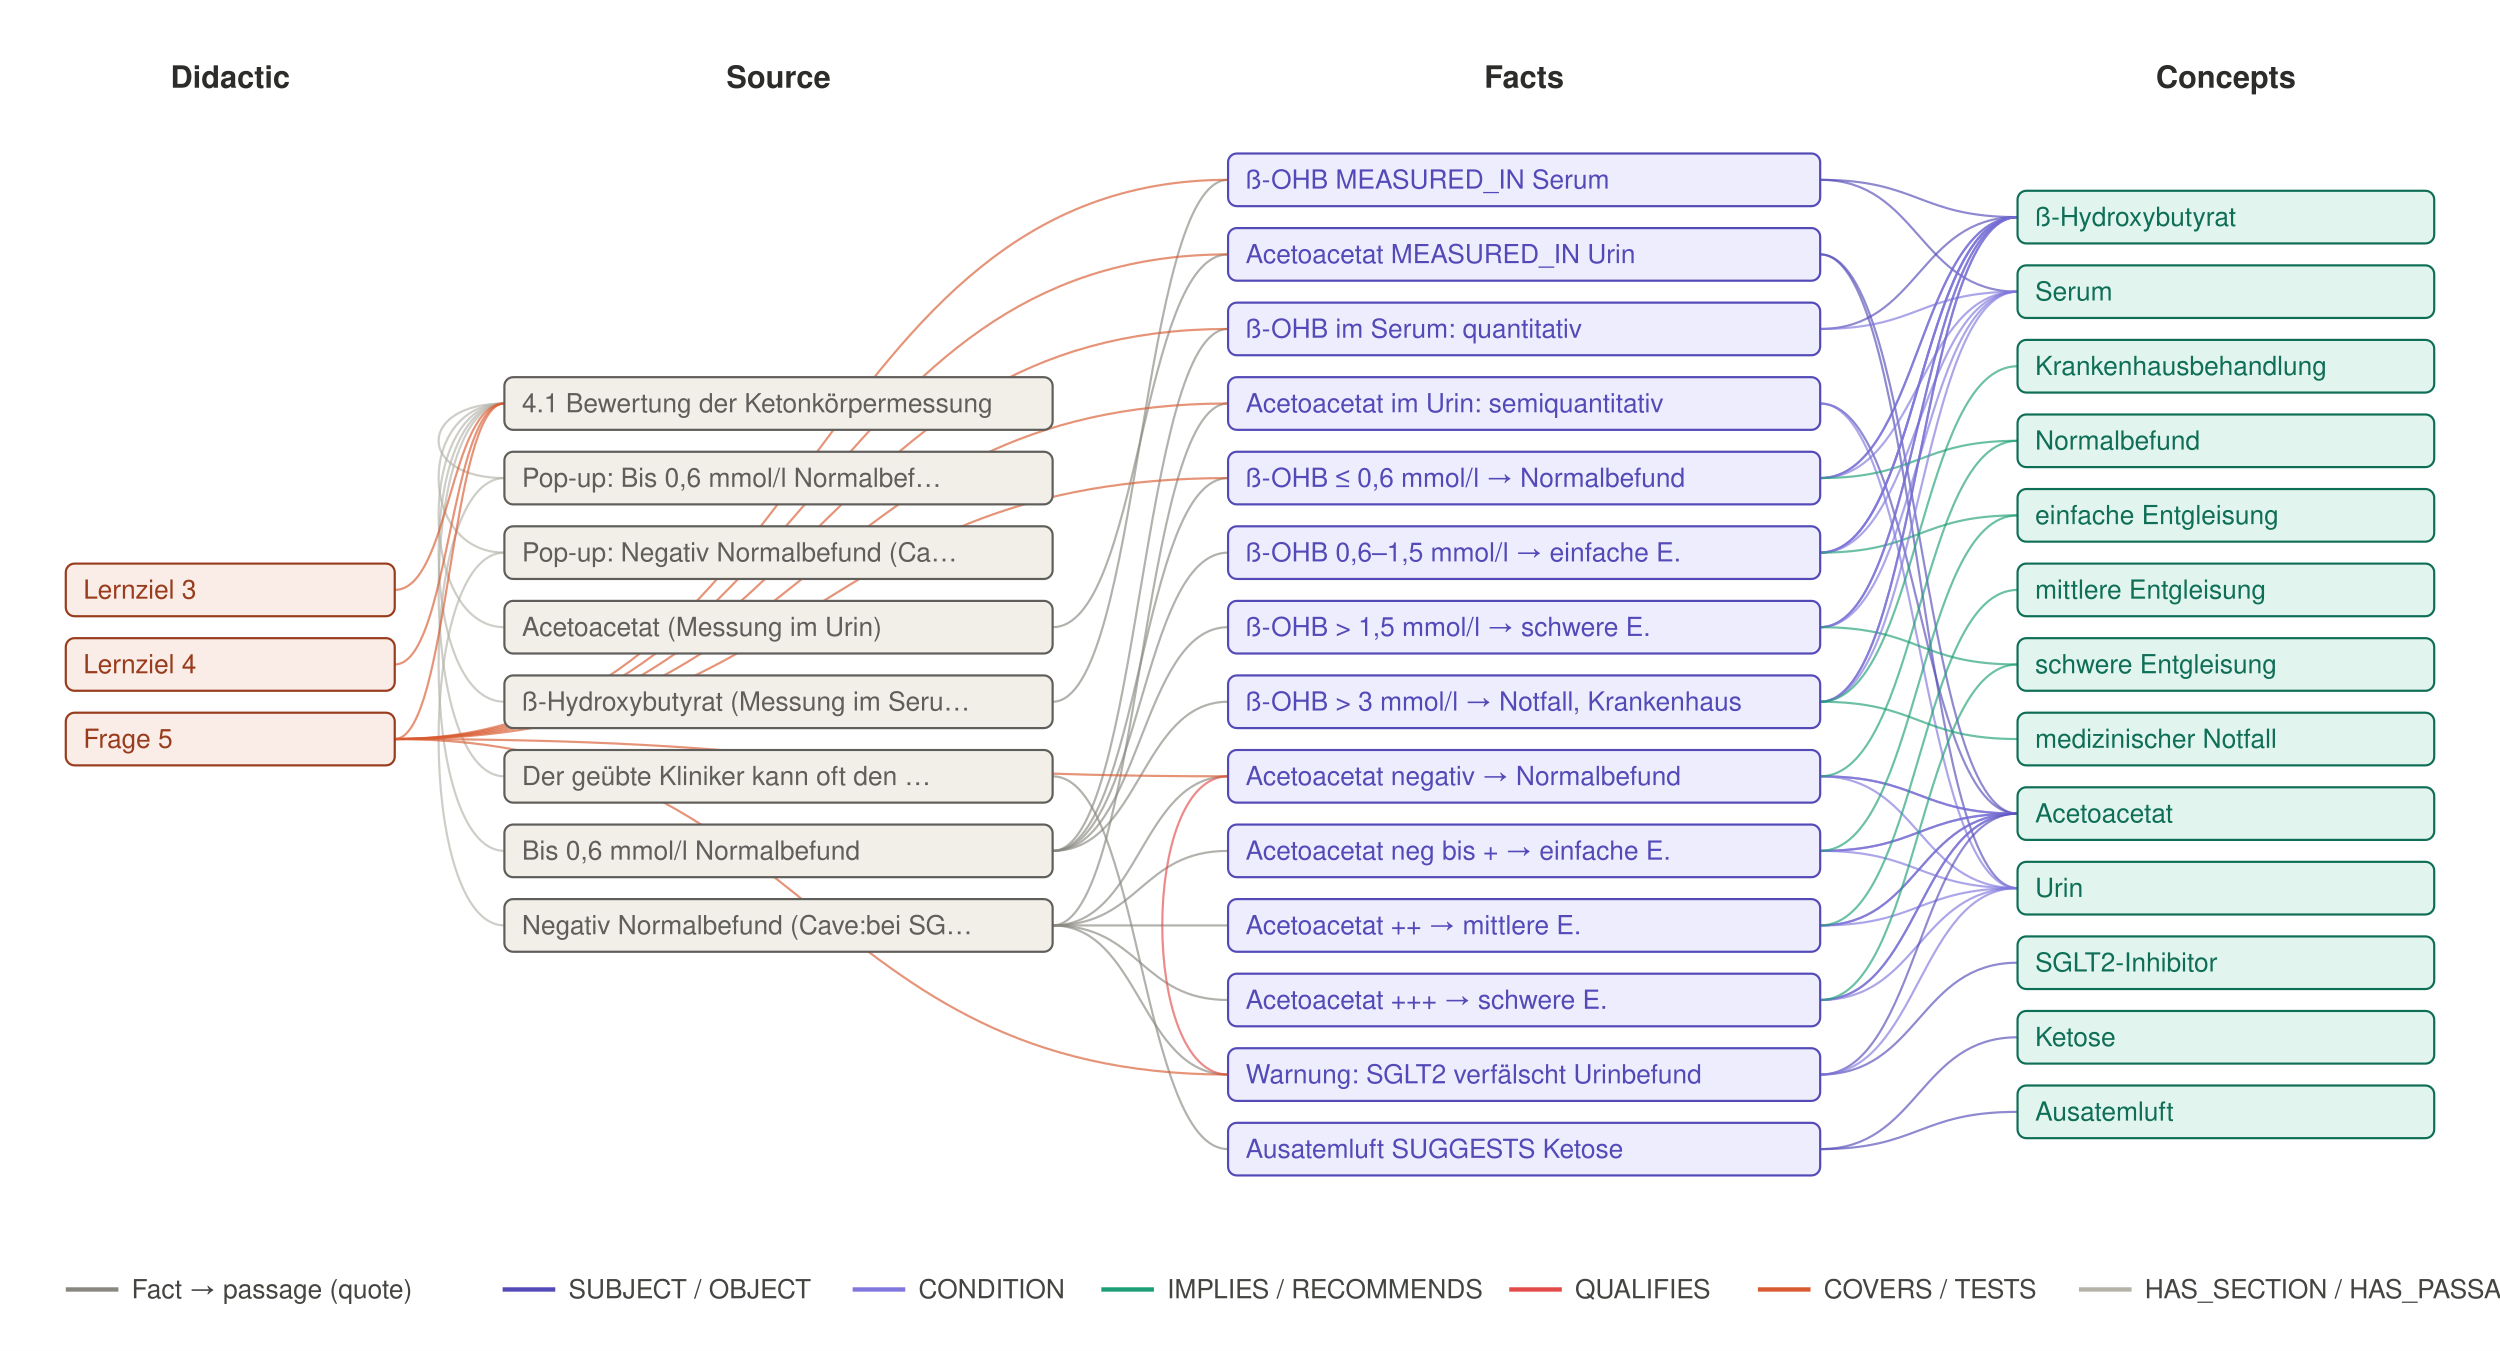
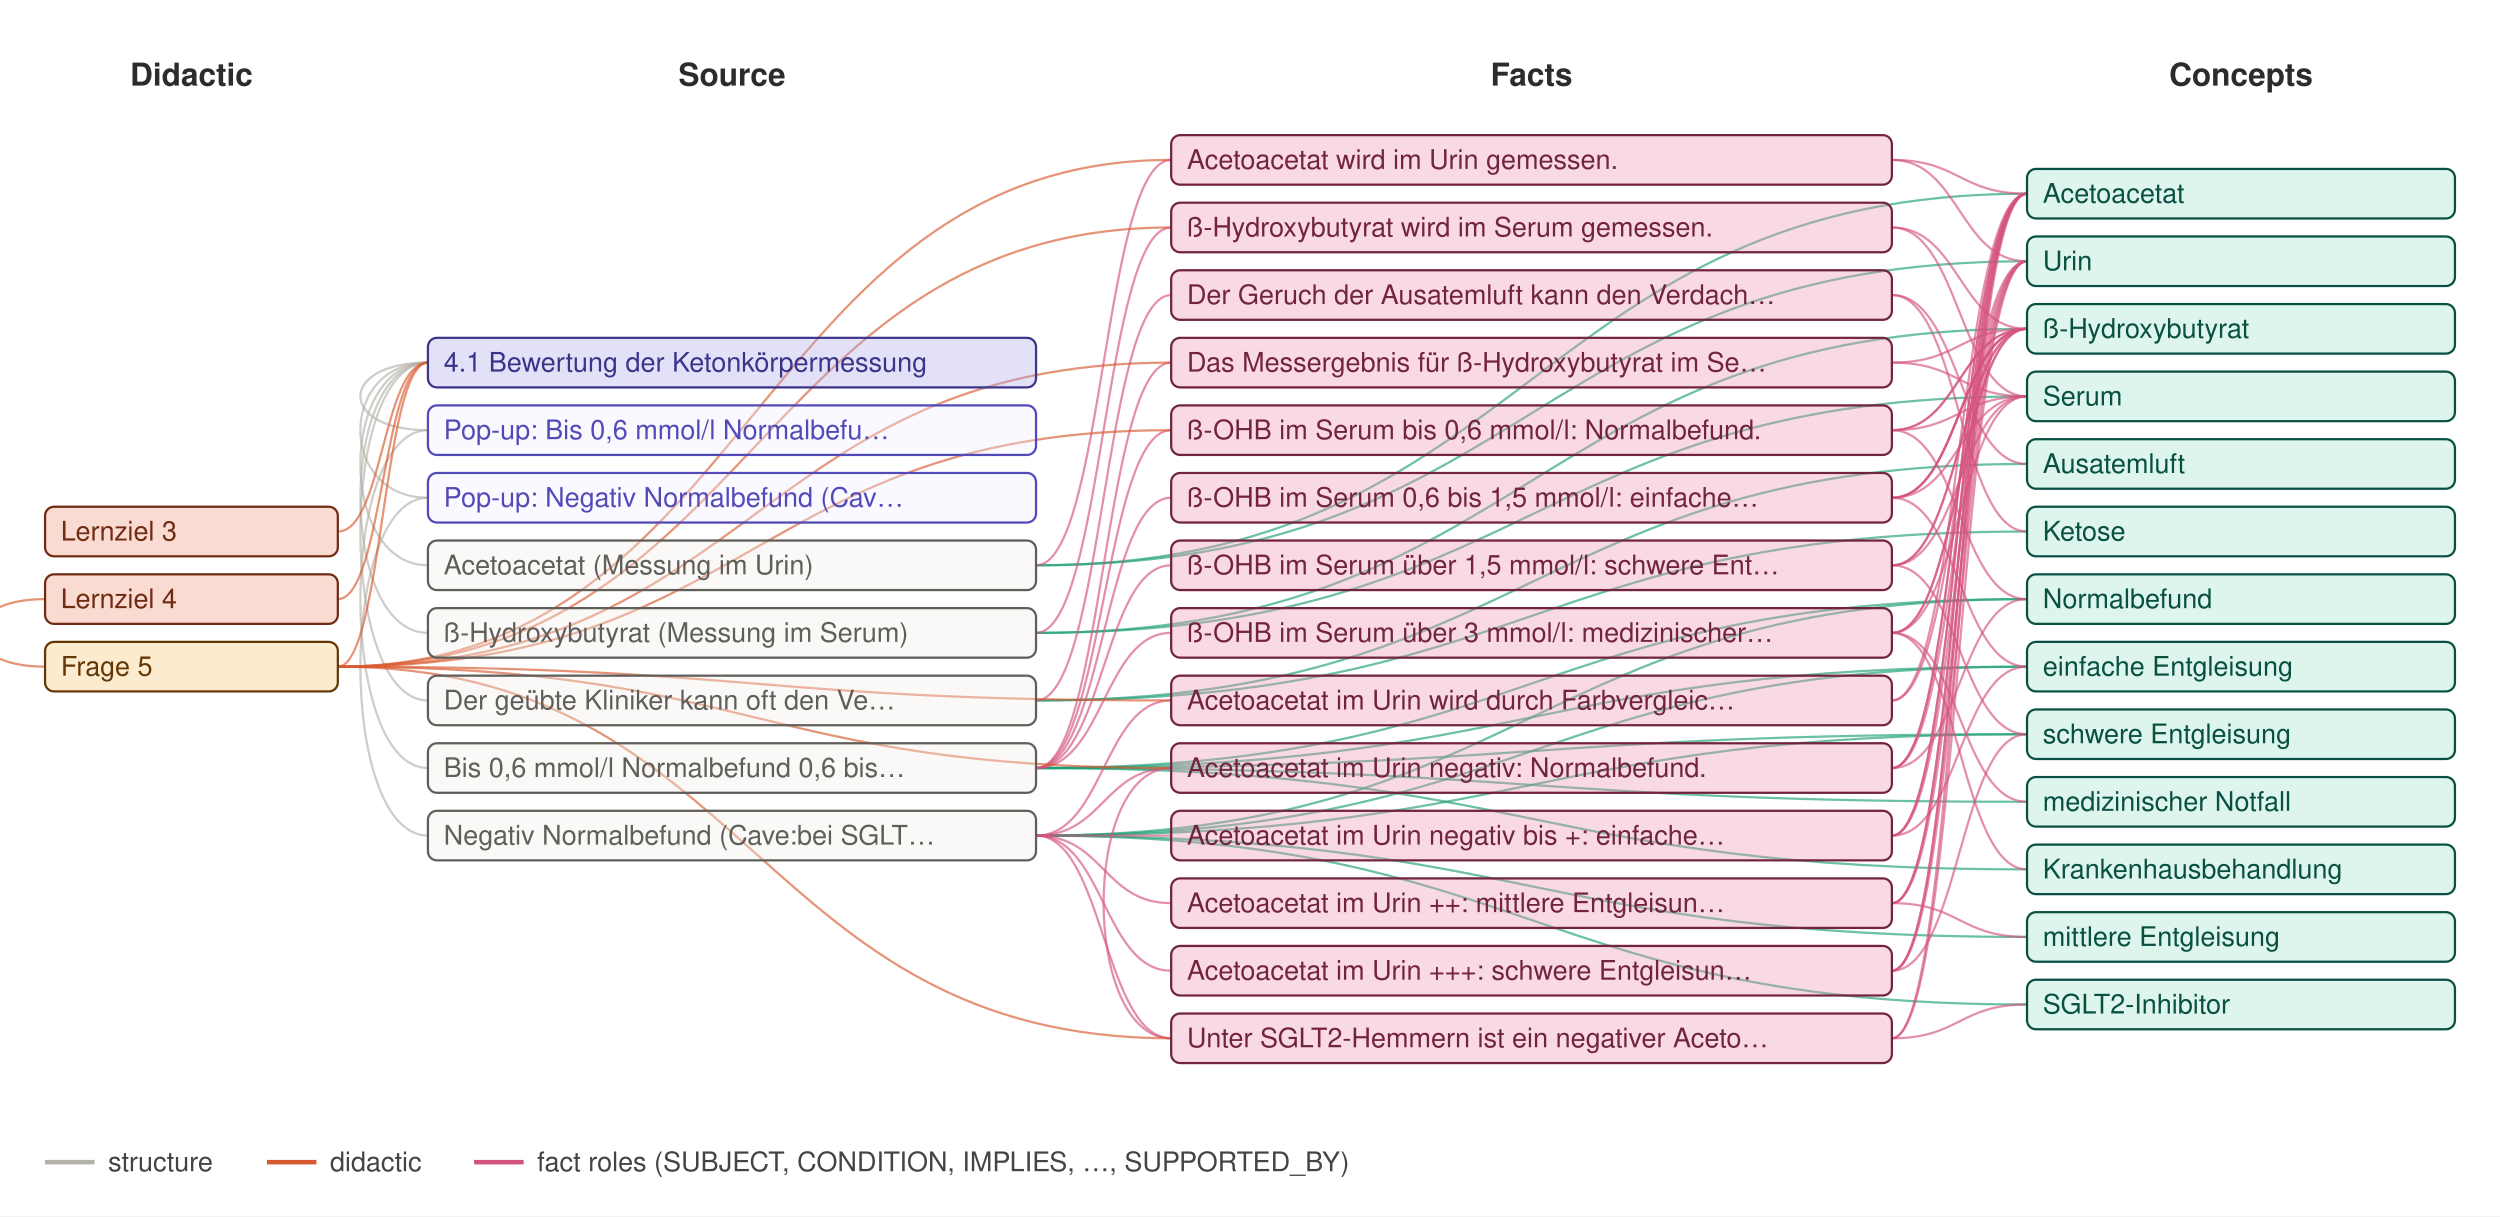
- <svg xmlns="http://www.w3.org/2000/svg" width="1140" height="616" viewBox="0 0 1140 616" font-family="Segoe UI, Helvetica, Arial, sans-serif" font-size="12">
-   <style>.h{font-size:14px;font-weight:600;fill:#2C2C2A;text-anchor:middle} .e{fill:none;stroke-width:1;opacity:.65}</style>
+ <svg xmlns="http://www.w3.org/2000/svg" width="1110" height="540" viewBox="0 0 1110 540" font-family="Segoe UI, Helvetica, Arial, sans-serif" font-size="12">
  <rect width="100%" height="100%" fill="#ffffff" />
-   <text x="105.0" y="40" class="h">Didactic</text>
-   <text x="355.0" y="40" class="h">Source</text>
-   <text x="695.0" y="40" class="h">Facts</text>
-   <text x="1015.0" y="40" class="h">Concepts</text>
-   <path d="M230,184.0 C190,184.0 190,286.0 230,286.0" stroke="#B4B2A9" class="e" />
-   <path d="M230,184.0 C190,184.0 190,320.0 230,320.0" stroke="#B4B2A9" class="e" />
-   <path d="M230,184.0 C190,184.0 190,354.0 230,354.0" stroke="#B4B2A9" class="e" />
-   <path d="M230,184.0 C190,184.0 190,218.0 230,218.0" stroke="#B4B2A9" class="e" />
-   <path d="M230,218.0 C190,218.0 190,388.0 230,388.0" stroke="#B4B2A9" class="e" />
-   <path d="M230,184.0 C190,184.0 190,252.0 230,252.0" stroke="#B4B2A9" class="e" />
-   <path d="M230,252.0 C190,252.0 190,422.0 230,422.0" stroke="#B4B2A9" class="e" />
-   <path d="M180,269.0 C205.0,269.0 205.0,184.0 230,184.0" stroke="#D85A30" class="e" />
-   <path d="M180,303.0 C205.0,303.0 205.0,184.0 230,184.0" stroke="#D85A30" class="e" />
-   <path d="M180,337.0 C205.0,337.0 205.0,184.0 230,184.0" stroke="#D85A30" class="e" />
-   <path d="M830,82.0 C875.0,82.0 875.0,99.0 920,99.0" stroke="#534AB7" class="e" />
-   <path d="M830,82.0 C875.0,82.0 875.0,133.0 920,133.0" stroke="#534AB7" class="e" />
-   <path d="M560,82.0 C520.0,82.0 520.0,320.0 480,320.0" stroke="#888780" class="e" />
-   <path d="M830,116.0 C875.0,116.0 875.0,371.0 920,371.0" stroke="#534AB7" class="e" />
-   <path d="M830,116.0 C875.0,116.0 875.0,405.0 920,405.0" stroke="#534AB7" class="e" />
-   <path d="M560,116.0 C520.0,116.0 520.0,286.0 480,286.0" stroke="#888780" class="e" />
-   <path d="M830,150.0 C875.0,150.0 875.0,99.0 920,99.0" stroke="#534AB7" class="e" />
-   <path d="M830,150.0 C875.0,150.0 875.0,133.0 920,133.0" stroke="#7F77DD" class="e" />
-   <path d="M560,150.0 C520.0,150.0 520.0,388.0 480,388.0" stroke="#888780" class="e" />
-   <path d="M830,184.0 C875.0,184.0 875.0,371.0 920,371.0" stroke="#534AB7" class="e" />
-   <path d="M830,184.0 C875.0,184.0 875.0,405.0 920,405.0" stroke="#7F77DD" class="e" />
-   <path d="M560,184.0 C520.0,184.0 520.0,422.0 480,422.0" stroke="#888780" class="e" />
-   <path d="M830,218.0 C875.0,218.0 875.0,99.0 920,99.0" stroke="#534AB7" class="e" />
-   <path d="M830,218.0 C875.0,218.0 875.0,133.0 920,133.0" stroke="#7F77DD" class="e" />
-   <path d="M830,218.0 C875.0,218.0 875.0,99.0 920,99.0" stroke="#7F77DD" class="e" />
-   <path d="M830,218.0 C875.0,218.0 875.0,201.0 920,201.0" stroke="#1D9E75" class="e" />
-   <path d="M560,218.0 C520.0,218.0 520.0,388.0 480,388.0" stroke="#888780" class="e" />
-   <path d="M830,252.0 C875.0,252.0 875.0,99.0 920,99.0" stroke="#534AB7" class="e" />
-   <path d="M830,252.0 C875.0,252.0 875.0,133.0 920,133.0" stroke="#7F77DD" class="e" />
-   <path d="M830,252.0 C875.0,252.0 875.0,99.0 920,99.0" stroke="#7F77DD" class="e" />
-   <path d="M830,252.0 C875.0,252.0 875.0,99.0 920,99.0" stroke="#7F77DD" class="e" />
-   <path d="M830,252.0 C875.0,252.0 875.0,235.0 920,235.0" stroke="#1D9E75" class="e" />
-   <path d="M560,252.0 C520.0,252.0 520.0,388.0 480,388.0" stroke="#888780" class="e" />
-   <path d="M830,286.0 C875.0,286.0 875.0,99.0 920,99.0" stroke="#534AB7" class="e" />
-   <path d="M830,286.0 C875.0,286.0 875.0,133.0 920,133.0" stroke="#7F77DD" class="e" />
-   <path d="M830,286.0 C875.0,286.0 875.0,99.0 920,99.0" stroke="#7F77DD" class="e" />
-   <path d="M830,286.0 C875.0,286.0 875.0,303.0 920,303.0" stroke="#1D9E75" class="e" />
-   <path d="M560,286.0 C520.0,286.0 520.0,388.0 480,388.0" stroke="#888780" class="e" />
-   <path d="M830,320.0 C875.0,320.0 875.0,99.0 920,99.0" stroke="#534AB7" class="e" />
-   <path d="M830,320.0 C875.0,320.0 875.0,133.0 920,133.0" stroke="#7F77DD" class="e" />
-   <path d="M830,320.0 C875.0,320.0 875.0,99.0 920,99.0" stroke="#7F77DD" class="e" />
-   <path d="M830,320.0 C875.0,320.0 875.0,337.0 920,337.0" stroke="#1D9E75" class="e" />
-   <path d="M830,320.0 C875.0,320.0 875.0,167.0 920,167.0" stroke="#1D9E75" class="e" />
-   <path d="M560,320.0 C520.0,320.0 520.0,388.0 480,388.0" stroke="#888780" class="e" />
-   <path d="M830,354.0 C875.0,354.0 875.0,371.0 920,371.0" stroke="#534AB7" class="e" />
-   <path d="M830,354.0 C875.0,354.0 875.0,405.0 920,405.0" stroke="#7F77DD" class="e" />
-   <path d="M830,354.0 C875.0,354.0 875.0,371.0 920,371.0" stroke="#7F77DD" class="e" />
-   <path d="M830,354.0 C875.0,354.0 875.0,201.0 920,201.0" stroke="#1D9E75" class="e" />
-   <path d="M560,354.0 C520.0,354.0 520.0,422.0 480,422.0" stroke="#888780" class="e" />
-   <path d="M830,388.0 C875.0,388.0 875.0,371.0 920,371.0" stroke="#534AB7" class="e" />
-   <path d="M830,388.0 C875.0,388.0 875.0,405.0 920,405.0" stroke="#7F77DD" class="e" />
-   <path d="M830,388.0 C875.0,388.0 875.0,371.0 920,371.0" stroke="#7F77DD" class="e" />
-   <path d="M830,388.0 C875.0,388.0 875.0,235.0 920,235.0" stroke="#1D9E75" class="e" />
-   <path d="M560,388.0 C520.0,388.0 520.0,422.0 480,422.0" stroke="#888780" class="e" />
-   <path d="M830,422.0 C875.0,422.0 875.0,371.0 920,371.0" stroke="#534AB7" class="e" />
-   <path d="M830,422.0 C875.0,422.0 875.0,405.0 920,405.0" stroke="#7F77DD" class="e" />
-   <path d="M830,422.0 C875.0,422.0 875.0,371.0 920,371.0" stroke="#7F77DD" class="e" />
-   <path d="M830,422.0 C875.0,422.0 875.0,269.0 920,269.0" stroke="#1D9E75" class="e" />
-   <path d="M560,422.0 C520.0,422.0 520.0,422.0 480,422.0" stroke="#888780" class="e" />
-   <path d="M830,456.0 C875.0,456.0 875.0,371.0 920,371.0" stroke="#534AB7" class="e" />
-   <path d="M830,456.0 C875.0,456.0 875.0,405.0 920,405.0" stroke="#7F77DD" class="e" />
-   <path d="M830,456.0 C875.0,456.0 875.0,371.0 920,371.0" stroke="#7F77DD" class="e" />
-   <path d="M830,456.0 C875.0,456.0 875.0,303.0 920,303.0" stroke="#1D9E75" class="e" />
-   <path d="M560,456.0 C520.0,456.0 520.0,422.0 480,422.0" stroke="#888780" class="e" />
-   <path d="M830,490.0 C875.0,490.0 875.0,439.0 920,439.0" stroke="#534AB7" class="e" />
-   <path d="M830,490.0 C875.0,490.0 875.0,371.0 920,371.0" stroke="#534AB7" class="e" />
-   <path d="M830,490.0 C875.0,490.0 875.0,405.0 920,405.0" stroke="#7F77DD" class="e" />
-   <path d="M560,490.0 C520.0,490.0 520.0,422.0 480,422.0" stroke="#888780" class="e" />
-   <path d="M830,524.0 C875.0,524.0 875.0,507.0 920,507.0" stroke="#534AB7" class="e" />
-   <path d="M830,524.0 C875.0,524.0 875.0,473.0 920,473.0" stroke="#534AB7" class="e" />
-   <path d="M560,524.0 C520.0,524.0 520.0,354.0 480,354.0" stroke="#888780" class="e" />
-   <path d="M560,490.0 C520,490.0 520,354.0 560,354.0" stroke="#E24B4A" class="e" />
-   <path d="M180,337.0 C370.0,337.0 370.0,116.0 560,116.0" stroke="#D85A30" class="e" />
-   <path d="M180,337.0 C370.0,337.0 370.0,82.0 560,82.0" stroke="#D85A30" class="e" />
-   <path d="M180,337.0 C370.0,337.0 370.0,354.0 560,354.0" stroke="#D85A30" class="e" />
-   <path d="M180,337.0 C370.0,337.0 370.0,184.0 560,184.0" stroke="#D85A30" class="e" />
-   <path d="M180,337.0 C370.0,337.0 370.0,150.0 560,150.0" stroke="#D85A30" class="e" />
-   <path d="M180,337.0 C370.0,337.0 370.0,218.0 560,218.0" stroke="#D85A30" class="e" />
-   <path d="M180,337.0 C370.0,337.0 370.0,490.0 560,490.0" stroke="#D85A30" class="e" />
-   <rect x="30" y="257.0" width="150" height="24" rx="4" fill="#FAECE7" stroke="#993C1D" />
-   <text x="38" y="273.0" fill="#993C1D">Lernziel 3</text>
-   <rect x="30" y="291.0" width="150" height="24" rx="4" fill="#FAECE7" stroke="#993C1D" />
-   <text x="38" y="307.0" fill="#993C1D">Lernziel 4</text>
-   <rect x="30" y="325.0" width="150" height="24" rx="4" fill="#FAECE7" stroke="#993C1D" />
-   <text x="38" y="341.0" fill="#993C1D">Frage 5</text>
-   <rect x="230" y="172.0" width="250" height="24" rx="4" fill="#F1EFE8" stroke="#5F5E5A" />
-   <text x="238" y="188.0" fill="#5F5E5A">4.1 Bewertung der Ketonkörpermessung</text>
-   <rect x="230" y="206.0" width="250" height="24" rx="4" fill="#F1EFE8" stroke="#5F5E5A" />
-   <text x="238" y="222.0" fill="#5F5E5A">Pop-up: Bis 0,6 mmol/l Normalbef…</text>
-   <rect x="230" y="240.0" width="250" height="24" rx="4" fill="#F1EFE8" stroke="#5F5E5A" />
-   <text x="238" y="256.0" fill="#5F5E5A">Pop-up: Negativ Normalbefund (Ca…</text>
-   <rect x="230" y="274.0" width="250" height="24" rx="4" fill="#F1EFE8" stroke="#5F5E5A" />
-   <text x="238" y="290.0" fill="#5F5E5A">Acetoacetat (Messung im Urin)</text>
-   <rect x="230" y="308.0" width="250" height="24" rx="4" fill="#F1EFE8" stroke="#5F5E5A" />
-   <text x="238" y="324.0" fill="#5F5E5A">ß-Hydroxybutyrat (Messung im Seru…</text>
-   <rect x="230" y="342.0" width="250" height="24" rx="4" fill="#F1EFE8" stroke="#5F5E5A" />
-   <text x="238" y="358.0" fill="#5F5E5A">Der geübte Kliniker kann oft den …</text>
-   <rect x="230" y="376.0" width="250" height="24" rx="4" fill="#F1EFE8" stroke="#5F5E5A" />
-   <text x="238" y="392.0" fill="#5F5E5A">Bis 0,6 mmol/l Normalbefund</text>
-   <rect x="230" y="410.0" width="250" height="24" rx="4" fill="#F1EFE8" stroke="#5F5E5A" />
-   <text x="238" y="426.0" fill="#5F5E5A">Negativ Normalbefund (Cave:bei SG…</text>
-   <rect x="560" y="70.0" width="270" height="24" rx="4" fill="#EEEDFE" stroke="#534AB7" />
-   <text x="568" y="86.0" fill="#534AB7">ß-OHB MEASURED_IN Serum</text>
-   <rect x="560" y="104.0" width="270" height="24" rx="4" fill="#EEEDFE" stroke="#534AB7" />
-   <text x="568" y="120.0" fill="#534AB7">Acetoacetat MEASURED_IN Urin</text>
-   <rect x="560" y="138.0" width="270" height="24" rx="4" fill="#EEEDFE" stroke="#534AB7" />
-   <text x="568" y="154.0" fill="#534AB7">ß-OHB im Serum: quantitativ</text>
-   <rect x="560" y="172.0" width="270" height="24" rx="4" fill="#EEEDFE" stroke="#534AB7" />
-   <text x="568" y="188.0" fill="#534AB7">Acetoacetat im Urin: semiquantitativ</text>
-   <rect x="560" y="206.0" width="270" height="24" rx="4" fill="#EEEDFE" stroke="#534AB7" />
-   <text x="568" y="222.0" fill="#534AB7">ß-OHB ≤ 0,6 mmol/l → Normalbefund</text>
-   <rect x="560" y="240.0" width="270" height="24" rx="4" fill="#EEEDFE" stroke="#534AB7" />
-   <text x="568" y="256.0" fill="#534AB7">ß-OHB 0,6–1,5 mmol/l → einfache E.</text>
-   <rect x="560" y="274.0" width="270" height="24" rx="4" fill="#EEEDFE" stroke="#534AB7" />
-   <text x="568" y="290.0" fill="#534AB7">ß-OHB &gt; 1,5 mmol/l → schwere E.</text>
-   <rect x="560" y="308.0" width="270" height="24" rx="4" fill="#EEEDFE" stroke="#534AB7" />
-   <text x="568" y="324.0" fill="#534AB7">ß-OHB &gt; 3 mmol/l → Notfall, Krankenhaus</text>
-   <rect x="560" y="342.0" width="270" height="24" rx="4" fill="#EEEDFE" stroke="#534AB7" />
-   <text x="568" y="358.0" fill="#534AB7">Acetoacetat negativ → Normalbefund</text>
-   <rect x="560" y="376.0" width="270" height="24" rx="4" fill="#EEEDFE" stroke="#534AB7" />
-   <text x="568" y="392.0" fill="#534AB7">Acetoacetat neg bis + → einfache E.</text>
-   <rect x="560" y="410.0" width="270" height="24" rx="4" fill="#EEEDFE" stroke="#534AB7" />
-   <text x="568" y="426.0" fill="#534AB7">Acetoacetat ++ → mittlere E.</text>
-   <rect x="560" y="444.0" width="270" height="24" rx="4" fill="#EEEDFE" stroke="#534AB7" />
-   <text x="568" y="460.0" fill="#534AB7">Acetoacetat +++ → schwere E.</text>
-   <rect x="560" y="478.0" width="270" height="24" rx="4" fill="#EEEDFE" stroke="#534AB7" />
-   <text x="568" y="494.0" fill="#534AB7">Warnung: SGLT2 verfälscht Urinbefund</text>
-   <rect x="560" y="512.0" width="270" height="24" rx="4" fill="#EEEDFE" stroke="#534AB7" />
-   <text x="568" y="528.0" fill="#534AB7">Ausatemluft SUGGESTS Ketose</text>
-   <rect x="920" y="87.0" width="190" height="24" rx="4" fill="#E1F5EE" stroke="#0F6E56" />
-   <text x="928" y="103.0" fill="#0F6E56">ß-Hydroxybutyrat</text>
-   <rect x="920" y="121.0" width="190" height="24" rx="4" fill="#E1F5EE" stroke="#0F6E56" />
-   <text x="928" y="137.0" fill="#0F6E56">Serum</text>
-   <rect x="920" y="155.0" width="190" height="24" rx="4" fill="#E1F5EE" stroke="#0F6E56" />
-   <text x="928" y="171.0" fill="#0F6E56">Krankenhausbehandlung</text>
-   <rect x="920" y="189.0" width="190" height="24" rx="4" fill="#E1F5EE" stroke="#0F6E56" />
-   <text x="928" y="205.0" fill="#0F6E56">Normalbefund</text>
-   <rect x="920" y="223.0" width="190" height="24" rx="4" fill="#E1F5EE" stroke="#0F6E56" />
-   <text x="928" y="239.0" fill="#0F6E56">einfache Entgleisung</text>
-   <rect x="920" y="257.0" width="190" height="24" rx="4" fill="#E1F5EE" stroke="#0F6E56" />
-   <text x="928" y="273.0" fill="#0F6E56">mittlere Entgleisung</text>
-   <rect x="920" y="291.0" width="190" height="24" rx="4" fill="#E1F5EE" stroke="#0F6E56" />
-   <text x="928" y="307.0" fill="#0F6E56">schwere Entgleisung</text>
-   <rect x="920" y="325.0" width="190" height="24" rx="4" fill="#E1F5EE" stroke="#0F6E56" />
-   <text x="928" y="341.0" fill="#0F6E56">medizinischer Notfall</text>
-   <rect x="920" y="359.0" width="190" height="24" rx="4" fill="#E1F5EE" stroke="#0F6E56" />
-   <text x="928" y="375.0" fill="#0F6E56">Acetoacetat</text>
-   <rect x="920" y="393.0" width="190" height="24" rx="4" fill="#E1F5EE" stroke="#0F6E56" />
-   <text x="928" y="409.0" fill="#0F6E56">Urin</text>
-   <rect x="920" y="427.0" width="190" height="24" rx="4" fill="#E1F5EE" stroke="#0F6E56" />
-   <text x="928" y="443.0" fill="#0F6E56">SGLT2-Inhibitor</text>
-   <rect x="920" y="461.0" width="190" height="24" rx="4" fill="#E1F5EE" stroke="#0F6E56" />
-   <text x="928" y="477.0" fill="#0F6E56">Ketose</text>
-   <rect x="920" y="495.0" width="190" height="24" rx="4" fill="#E1F5EE" stroke="#0F6E56" />
-   <text x="928" y="511.0" fill="#0F6E56">Ausatemluft</text>
-   <line x1="30" y1="588" x2="54" y2="588" stroke="#888780" stroke-width="2" />
-   <text x="60" y="592" fill="#444441">Fact → passage (quote)</text>
-   <line x1="229.2" y1="588" x2="253.2" y2="588" stroke="#534AB7" stroke-width="2" />
-   <text x="259.2" y="592" fill="#444441">SUBJECT / OBJECT</text>
-   <line x1="388.8" y1="588" x2="412.8" y2="588" stroke="#7F77DD" stroke-width="2" />
-   <text x="418.8" y="592" fill="#444441">CONDITION</text>
-   <line x1="502.2" y1="588" x2="526.2" y2="588" stroke="#1D9E75" stroke-width="2" />
-   <text x="532.2" y="592" fill="#444441">IMPLIES / RECOMMENDS</text>
-   <line x1="688.2" y1="588" x2="712.2" y2="588" stroke="#E24B4A" stroke-width="2" />
-   <text x="718.2" y="592" fill="#444441">QUALIFIES</text>
-   <line x1="801.6" y1="588" x2="825.6" y2="588" stroke="#D85A30" stroke-width="2" />
-   <text x="831.6" y="592" fill="#444441">COVERS / TESTS</text>
-   <line x1="948" y1="588" x2="972" y2="588" stroke="#B4B2A9" stroke-width="2" />
-   <text x="978" y="592" fill="#444441">HAS_SECTION / HAS_PASSAGE</text>
+   <text x="85.0" y="38" text-anchor="middle" font-size="14" font-weight="600" fill="#2C2C2A">Didactic</text>
+   <text x="325.0" y="38" text-anchor="middle" font-size="14" font-weight="600" fill="#2C2C2A">Source</text>
+   <text x="680.0" y="38" text-anchor="middle" font-size="14" font-weight="600" fill="#2C2C2A">Facts</text>
+   <text x="995.0" y="38" text-anchor="middle" font-size="14" font-weight="600" fill="#2C2C2A">Concepts</text>
+   <path d="M190,161.0 C150,161.0 150,251.0 190,251.0" fill="none" stroke="#B4B2A9" stroke-width="1" opacity="0.65" />
+   <path d="M190,161.0 C150,161.0 150,281.0 190,281.0" fill="none" stroke="#B4B2A9" stroke-width="1" opacity="0.65" />
+   <path d="M190,161.0 C150,161.0 150,311.0 190,311.0" fill="none" stroke="#B4B2A9" stroke-width="1" opacity="0.65" />
+   <path d="M190,161.0 C150,161.0 150,191.0 190,191.0" fill="none" stroke="#B4B2A9" stroke-width="1" opacity="0.65" />
+   <path d="M190,191.0 C150,191.0 150,341.0 190,341.0" fill="none" stroke="#B4B2A9" stroke-width="1" opacity="0.65" />
+   <path d="M190,161.0 C150,161.0 150,221.0 190,221.0" fill="none" stroke="#B4B2A9" stroke-width="1" opacity="0.65" />
+   <path d="M190,221.0 C150,221.0 150,371.0 190,371.0" fill="none" stroke="#B4B2A9" stroke-width="1" opacity="0.65" />
+   <path d="M150,236.0 C170.0,236.0 170.0,161.0 190,161.0" fill="none" stroke="#D85A30" stroke-width="1" opacity="0.65" />
+   <path d="M150,266.0 C170.0,266.0 170.0,161.0 190,161.0" fill="none" stroke="#D85A30" stroke-width="1" opacity="0.65" />
+   <path d="M20,296.0 C-20,296.0 -20,266.0 20,266.0" fill="none" stroke="#D85A30" stroke-width="1" opacity="0.65" />
+   <path d="M150,296.0 C170.0,296.0 170.0,161.0 190,161.0" fill="none" stroke="#D85A30" stroke-width="1" opacity="0.65" />
+   <path d="M460,251.0 C680.0,251.0 680.0,86.0 900,86.0" fill="none" stroke="#1D9E75" stroke-width="1" opacity="0.65" />
+   <path d="M460,281.0 C680.0,281.0 680.0,146.0 900,146.0" fill="none" stroke="#1D9E75" stroke-width="1" opacity="0.65" />
+   <path d="M460,311.0 C680.0,311.0 680.0,236.0 900,236.0" fill="none" stroke="#1D9E75" stroke-width="1" opacity="0.65" />
+   <path d="M460,371.0 C680.0,371.0 680.0,446.0 900,446.0" fill="none" stroke="#1D9E75" stroke-width="1" opacity="0.65" />
+   <path d="M460,251.0 C680.0,251.0 680.0,116.0 900,116.0" fill="none" stroke="#1D9E75" stroke-width="1" opacity="0.65" />
+   <path d="M460,281.0 C680.0,281.0 680.0,176.0 900,176.0" fill="none" stroke="#1D9E75" stroke-width="1" opacity="0.65" />
+   <path d="M460,311.0 C680.0,311.0 680.0,206.0 900,206.0" fill="none" stroke="#1D9E75" stroke-width="1" opacity="0.65" />
+   <path d="M460,341.0 C680.0,341.0 680.0,266.0 900,266.0" fill="none" stroke="#1D9E75" stroke-width="1" opacity="0.65" />
+   <path d="M460,371.0 C680.0,371.0 680.0,266.0 900,266.0" fill="none" stroke="#1D9E75" stroke-width="1" opacity="0.65" />
+   <path d="M460,341.0 C680.0,341.0 680.0,296.0 900,296.0" fill="none" stroke="#1D9E75" stroke-width="1" opacity="0.65" />
+   <path d="M460,371.0 C680.0,371.0 680.0,296.0 900,296.0" fill="none" stroke="#1D9E75" stroke-width="1" opacity="0.65" />
+   <path d="M460,371.0 C680.0,371.0 680.0,416.0 900,416.0" fill="none" stroke="#1D9E75" stroke-width="1" opacity="0.65" />
+   <path d="M460,341.0 C680.0,341.0 680.0,326.0 900,326.0" fill="none" stroke="#1D9E75" stroke-width="1" opacity="0.65" />
+   <path d="M460,371.0 C680.0,371.0 680.0,326.0 900,326.0" fill="none" stroke="#1D9E75" stroke-width="1" opacity="0.65" />
+   <path d="M460,341.0 C680.0,341.0 680.0,356.0 900,356.0" fill="none" stroke="#1D9E75" stroke-width="1" opacity="0.65" />
+   <path d="M460,341.0 C680.0,341.0 680.0,386.0 900,386.0" fill="none" stroke="#1D9E75" stroke-width="1" opacity="0.65" />
+   <path d="M840,101.0 C870.0,101.0 870.0,146.0 900,146.0" fill="none" stroke="#D4537E" stroke-width="1" opacity="0.65" />
+   <path d="M840,101.0 C870.0,101.0 870.0,176.0 900,176.0" fill="none" stroke="#D4537E" stroke-width="1" opacity="0.65" />
+   <path d="M520,101.0 C490.0,101.0 490.0,281.0 460,281.0" fill="none" stroke="#D4537E" stroke-width="1" opacity="0.65" />
+   <path d="M840,71.0 C870.0,71.0 870.0,86.0 900,86.0" fill="none" stroke="#D4537E" stroke-width="1" opacity="0.65" />
+   <path d="M840,71.0 C870.0,71.0 870.0,116.0 900,116.0" fill="none" stroke="#D4537E" stroke-width="1" opacity="0.65" />
+   <path d="M520,71.0 C490.0,71.0 490.0,251.0 460,251.0" fill="none" stroke="#D4537E" stroke-width="1" opacity="0.65" />
+   <path d="M840,161.0 C870.0,161.0 870.0,146.0 900,146.0" fill="none" stroke="#D4537E" stroke-width="1" opacity="0.65" />
+   <path d="M840,161.0 C870.0,161.0 870.0,176.0 900,176.0" fill="none" stroke="#D4537E" stroke-width="1" opacity="0.65" />
+   <path d="M520,161.0 C490.0,161.0 490.0,341.0 460,341.0" fill="none" stroke="#D4537E" stroke-width="1" opacity="0.65" />
+   <path d="M840,311.0 C870.0,311.0 870.0,86.0 900,86.0" fill="none" stroke="#D4537E" stroke-width="1" opacity="0.65" />
+   <path d="M840,311.0 C870.0,311.0 870.0,116.0 900,116.0" fill="none" stroke="#D4537E" stroke-width="1" opacity="0.65" />
+   <path d="M520,311.0 C490.0,311.0 490.0,371.0 460,371.0" fill="none" stroke="#D4537E" stroke-width="1" opacity="0.65" />
+   <path d="M840,191.0 C870.0,191.0 870.0,146.0 900,146.0" fill="none" stroke="#D4537E" stroke-width="1" opacity="0.65" />
+   <path d="M840,191.0 C870.0,191.0 870.0,176.0 900,176.0" fill="none" stroke="#D4537E" stroke-width="1" opacity="0.65" />
+   <path d="M840,191.0 C870.0,191.0 870.0,146.0 900,146.0" fill="none" stroke="#D4537E" stroke-width="1" opacity="0.65" />
+   <path d="M840,191.0 C870.0,191.0 870.0,266.0 900,266.0" fill="none" stroke="#D4537E" stroke-width="1" opacity="0.65" />
+   <path d="M520,191.0 C490.0,191.0 490.0,341.0 460,341.0" fill="none" stroke="#D4537E" stroke-width="1" opacity="0.65" />
+   <path d="M840,221.0 C870.0,221.0 870.0,146.0 900,146.0" fill="none" stroke="#D4537E" stroke-width="1" opacity="0.65" />
+   <path d="M840,221.0 C870.0,221.0 870.0,176.0 900,176.0" fill="none" stroke="#D4537E" stroke-width="1" opacity="0.65" />
+   <path d="M840,221.0 C870.0,221.0 870.0,146.0 900,146.0" fill="none" stroke="#D4537E" stroke-width="1" opacity="0.65" />
+   <path d="M840,221.0 C870.0,221.0 870.0,146.0 900,146.0" fill="none" stroke="#D4537E" stroke-width="1" opacity="0.65" />
+   <path d="M840,221.0 C870.0,221.0 870.0,296.0 900,296.0" fill="none" stroke="#D4537E" stroke-width="1" opacity="0.65" />
+   <path d="M520,221.0 C490.0,221.0 490.0,341.0 460,341.0" fill="none" stroke="#D4537E" stroke-width="1" opacity="0.65" />
+   <path d="M840,251.0 C870.0,251.0 870.0,146.0 900,146.0" fill="none" stroke="#D4537E" stroke-width="1" opacity="0.65" />
+   <path d="M840,251.0 C870.0,251.0 870.0,176.0 900,176.0" fill="none" stroke="#D4537E" stroke-width="1" opacity="0.65" />
+   <path d="M840,251.0 C870.0,251.0 870.0,146.0 900,146.0" fill="none" stroke="#D4537E" stroke-width="1" opacity="0.65" />
+   <path d="M840,251.0 C870.0,251.0 870.0,326.0 900,326.0" fill="none" stroke="#D4537E" stroke-width="1" opacity="0.65" />
+   <path d="M520,251.0 C490.0,251.0 490.0,341.0 460,341.0" fill="none" stroke="#D4537E" stroke-width="1" opacity="0.65" />
+   <path d="M840,281.0 C870.0,281.0 870.0,146.0 900,146.0" fill="none" stroke="#D4537E" stroke-width="1" opacity="0.65" />
+   <path d="M840,281.0 C870.0,281.0 870.0,176.0 900,176.0" fill="none" stroke="#D4537E" stroke-width="1" opacity="0.65" />
+   <path d="M840,281.0 C870.0,281.0 870.0,146.0 900,146.0" fill="none" stroke="#D4537E" stroke-width="1" opacity="0.65" />
+   <path d="M840,281.0 C870.0,281.0 870.0,356.0 900,356.0" fill="none" stroke="#D4537E" stroke-width="1" opacity="0.65" />
+   <path d="M840,281.0 C870.0,281.0 870.0,386.0 900,386.0" fill="none" stroke="#D4537E" stroke-width="1" opacity="0.65" />
+   <path d="M520,281.0 C490.0,281.0 490.0,341.0 460,341.0" fill="none" stroke="#D4537E" stroke-width="1" opacity="0.65" />
+   <path d="M840,341.0 C870.0,341.0 870.0,86.0 900,86.0" fill="none" stroke="#D4537E" stroke-width="1" opacity="0.65" />
+   <path d="M840,341.0 C870.0,341.0 870.0,116.0 900,116.0" fill="none" stroke="#D4537E" stroke-width="1" opacity="0.65" />
+   <path d="M840,341.0 C870.0,341.0 870.0,86.0 900,86.0" fill="none" stroke="#D4537E" stroke-width="1" opacity="0.65" />
+   <path d="M840,341.0 C870.0,341.0 870.0,266.0 900,266.0" fill="none" stroke="#D4537E" stroke-width="1" opacity="0.65" />
+   <path d="M520,341.0 C490.0,341.0 490.0,371.0 460,371.0" fill="none" stroke="#D4537E" stroke-width="1" opacity="0.65" />
+   <path d="M840,371.0 C870.0,371.0 870.0,86.0 900,86.0" fill="none" stroke="#D4537E" stroke-width="1" opacity="0.65" />
+   <path d="M840,371.0 C870.0,371.0 870.0,116.0 900,116.0" fill="none" stroke="#D4537E" stroke-width="1" opacity="0.65" />
+   <path d="M840,371.0 C870.0,371.0 870.0,86.0 900,86.0" fill="none" stroke="#D4537E" stroke-width="1" opacity="0.65" />
+   <path d="M840,371.0 C870.0,371.0 870.0,296.0 900,296.0" fill="none" stroke="#D4537E" stroke-width="1" opacity="0.65" />
+   <path d="M520,371.0 C490.0,371.0 490.0,371.0 460,371.0" fill="none" stroke="#D4537E" stroke-width="1" opacity="0.65" />
+   <path d="M840,401.0 C870.0,401.0 870.0,86.0 900,86.0" fill="none" stroke="#D4537E" stroke-width="1" opacity="0.65" />
+   <path d="M840,401.0 C870.0,401.0 870.0,116.0 900,116.0" fill="none" stroke="#D4537E" stroke-width="1" opacity="0.65" />
+   <path d="M840,401.0 C870.0,401.0 870.0,86.0 900,86.0" fill="none" stroke="#D4537E" stroke-width="1" opacity="0.65" />
+   <path d="M840,401.0 C870.0,401.0 870.0,416.0 900,416.0" fill="none" stroke="#D4537E" stroke-width="1" opacity="0.65" />
+   <path d="M520,401.0 C490.0,401.0 490.0,371.0 460,371.0" fill="none" stroke="#D4537E" stroke-width="1" opacity="0.65" />
+   <path d="M840,431.0 C870.0,431.0 870.0,86.0 900,86.0" fill="none" stroke="#D4537E" stroke-width="1" opacity="0.65" />
+   <path d="M840,431.0 C870.0,431.0 870.0,116.0 900,116.0" fill="none" stroke="#D4537E" stroke-width="1" opacity="0.65" />
+   <path d="M840,431.0 C870.0,431.0 870.0,86.0 900,86.0" fill="none" stroke="#D4537E" stroke-width="1" opacity="0.65" />
+   <path d="M840,431.0 C870.0,431.0 870.0,326.0 900,326.0" fill="none" stroke="#D4537E" stroke-width="1" opacity="0.65" />
+   <path d="M520,431.0 C490.0,431.0 490.0,371.0 460,371.0" fill="none" stroke="#D4537E" stroke-width="1" opacity="0.65" />
+   <path d="M840,461.0 C870.0,461.0 870.0,446.0 900,446.0" fill="none" stroke="#D4537E" stroke-width="1" opacity="0.65" />
+   <path d="M840,461.0 C870.0,461.0 870.0,86.0 900,86.0" fill="none" stroke="#D4537E" stroke-width="1" opacity="0.65" />
+   <path d="M840,461.0 C870.0,461.0 870.0,116.0 900,116.0" fill="none" stroke="#D4537E" stroke-width="1" opacity="0.65" />
+   <path d="M520,461.0 C490.0,461.0 490.0,371.0 460,371.0" fill="none" stroke="#D4537E" stroke-width="1" opacity="0.65" />
+   <path d="M840,131.0 C870.0,131.0 870.0,206.0 900,206.0" fill="none" stroke="#D4537E" stroke-width="1" opacity="0.65" />
+   <path d="M840,131.0 C870.0,131.0 870.0,236.0 900,236.0" fill="none" stroke="#D4537E" stroke-width="1" opacity="0.65" />
+   <path d="M520,131.0 C490.0,131.0 490.0,311.0 460,311.0" fill="none" stroke="#D4537E" stroke-width="1" opacity="0.65" />
+   <path d="M520,461.0 C480,461.0 480,341.0 520,341.0" fill="none" stroke="#D4537E" stroke-width="1" opacity="0.65" />
+   <path d="M150,296.0 C335.0,296.0 335.0,71.0 520,71.0" fill="none" stroke="#D85A30" stroke-width="1" opacity="0.65" />
+   <path d="M150,296.0 C335.0,296.0 335.0,101.0 520,101.0" fill="none" stroke="#D85A30" stroke-width="1" opacity="0.65" />
+   <path d="M150,296.0 C335.0,296.0 335.0,341.0 520,341.0" fill="none" stroke="#D85A30" stroke-width="1" opacity="0.65" />
+   <path d="M150,296.0 C335.0,296.0 335.0,311.0 520,311.0" fill="none" stroke="#D85A30" stroke-width="1" opacity="0.65" />
+   <path d="M150,296.0 C335.0,296.0 335.0,161.0 520,161.0" fill="none" stroke="#D85A30" stroke-width="1" opacity="0.65" />
+   <path d="M150,296.0 C335.0,296.0 335.0,191.0 520,191.0" fill="none" stroke="#D85A30" stroke-width="1" opacity="0.65" />
+   <path d="M150,296.0 C335.0,296.0 335.0,461.0 520,461.0" fill="none" stroke="#D85A30" stroke-width="1" opacity="0.65" />
+   <rect x="20" y="225.0" width="130" height="22" rx="4" fill="#F0997B" fill-opacity="0.35" stroke="#712B13" />
+   <text x="27" y="240.0" fill="#712B13">Lernziel 3</text>
+   <rect x="20" y="255.0" width="130" height="22" rx="4" fill="#F0997B" fill-opacity="0.35" stroke="#712B13" />
+   <text x="27" y="270.0" fill="#712B13">Lernziel 4</text>
+   <rect x="20" y="285.0" width="130" height="22" rx="4" fill="#FAC775" fill-opacity="0.35" stroke="#633806" />
+   <text x="27" y="300.0" fill="#633806">Frage 5</text>
+   <rect x="190" y="150.0" width="270" height="22" rx="4" fill="#AFA9EC" fill-opacity="0.35" stroke="#3C3489" />
+   <text x="197" y="165.0" fill="#3C3489">4.1 Bewertung der Ketonkörpermessung</text>
+   <rect x="190" y="180.0" width="270" height="22" rx="4" fill="#EEEDFE" fill-opacity="0.35" stroke="#534AB7" />
+   <text x="197" y="195.0" fill="#534AB7">Pop-up: Bis 0,6 mmol/l Normalbefu…</text>
+   <rect x="190" y="210.0" width="270" height="22" rx="4" fill="#EEEDFE" fill-opacity="0.35" stroke="#534AB7" />
+   <text x="197" y="225.0" fill="#534AB7">Pop-up: Negativ Normalbefund (Cav…</text>
+   <rect x="190" y="240.0" width="270" height="22" rx="4" fill="#F1EFE8" fill-opacity="0.35" stroke="#5F5E5A" />
+   <text x="197" y="255.0" fill="#5F5E5A">Acetoacetat (Messung im Urin)</text>
+   <rect x="190" y="270.0" width="270" height="22" rx="4" fill="#F1EFE8" fill-opacity="0.35" stroke="#5F5E5A" />
+   <text x="197" y="285.0" fill="#5F5E5A">ß-Hydroxybutyrat (Messung im Serum)</text>
+   <rect x="190" y="300.0" width="270" height="22" rx="4" fill="#F1EFE8" fill-opacity="0.35" stroke="#5F5E5A" />
+   <text x="197" y="315.0" fill="#5F5E5A">Der geübte Kliniker kann oft den Ve…</text>
+   <rect x="190" y="330.0" width="270" height="22" rx="4" fill="#F1EFE8" fill-opacity="0.35" stroke="#5F5E5A" />
+   <text x="197" y="345.0" fill="#5F5E5A">Bis 0,6 mmol/l Normalbefund 0,6 bis…</text>
+   <rect x="190" y="360.0" width="270" height="22" rx="4" fill="#F1EFE8" fill-opacity="0.35" stroke="#5F5E5A" />
+   <text x="197" y="375.0" fill="#5F5E5A">Negativ Normalbefund (Cave:bei SGLT…</text>
+   <rect x="520" y="60.0" width="320" height="22" rx="4" fill="#ED93B1" fill-opacity="0.35" stroke="#72243E" />
+   <text x="527" y="75.0" fill="#72243E">Acetoacetat wird im Urin gemessen.</text>
+   <rect x="520" y="90.0" width="320" height="22" rx="4" fill="#ED93B1" fill-opacity="0.35" stroke="#72243E" />
+   <text x="527" y="105.0" fill="#72243E">ß-Hydroxybutyrat wird im Serum gemessen.</text>
+   <rect x="520" y="120.0" width="320" height="22" rx="4" fill="#ED93B1" fill-opacity="0.35" stroke="#72243E" />
+   <text x="527" y="135.0" fill="#72243E">Der Geruch der Ausatemluft kann den Verdach…</text>
+   <rect x="520" y="150.0" width="320" height="22" rx="4" fill="#ED93B1" fill-opacity="0.35" stroke="#72243E" />
+   <text x="527" y="165.0" fill="#72243E">Das Messergebnis für ß-Hydroxybutyrat im Se…</text>
+   <rect x="520" y="180.0" width="320" height="22" rx="4" fill="#ED93B1" fill-opacity="0.35" stroke="#72243E" />
+   <text x="527" y="195.0" fill="#72243E">ß-OHB im Serum bis 0,6 mmol/l: Normalbefund.</text>
+   <rect x="520" y="210.0" width="320" height="22" rx="4" fill="#ED93B1" fill-opacity="0.35" stroke="#72243E" />
+   <text x="527" y="225.0" fill="#72243E">ß-OHB im Serum 0,6 bis 1,5 mmol/l: einfache…</text>
+   <rect x="520" y="240.0" width="320" height="22" rx="4" fill="#ED93B1" fill-opacity="0.35" stroke="#72243E" />
+   <text x="527" y="255.0" fill="#72243E">ß-OHB im Serum über 1,5 mmol/l: schwere Ent…</text>
+   <rect x="520" y="270.0" width="320" height="22" rx="4" fill="#ED93B1" fill-opacity="0.35" stroke="#72243E" />
+   <text x="527" y="285.0" fill="#72243E">ß-OHB im Serum über 3 mmol/l: medizinischer…</text>
+   <rect x="520" y="300.0" width="320" height="22" rx="4" fill="#ED93B1" fill-opacity="0.35" stroke="#72243E" />
+   <text x="527" y="315.0" fill="#72243E">Acetoacetat im Urin wird durch Farbvergleic…</text>
+   <rect x="520" y="330.0" width="320" height="22" rx="4" fill="#ED93B1" fill-opacity="0.35" stroke="#72243E" />
+   <text x="527" y="345.0" fill="#72243E">Acetoacetat im Urin negativ: Normalbefund.</text>
+   <rect x="520" y="360.0" width="320" height="22" rx="4" fill="#ED93B1" fill-opacity="0.35" stroke="#72243E" />
+   <text x="527" y="375.0" fill="#72243E">Acetoacetat im Urin negativ bis +: einfache…</text>
+   <rect x="520" y="390.0" width="320" height="22" rx="4" fill="#ED93B1" fill-opacity="0.35" stroke="#72243E" />
+   <text x="527" y="405.0" fill="#72243E">Acetoacetat im Urin ++: mittlere Entgleisun…</text>
+   <rect x="520" y="420.0" width="320" height="22" rx="4" fill="#ED93B1" fill-opacity="0.35" stroke="#72243E" />
+   <text x="527" y="435.0" fill="#72243E">Acetoacetat im Urin +++: schwere Entgleisun…</text>
+   <rect x="520" y="450.0" width="320" height="22" rx="4" fill="#ED93B1" fill-opacity="0.35" stroke="#72243E" />
+   <text x="527" y="465.0" fill="#72243E">Unter SGLT2-Hemmern ist ein negativer Aceto…</text>
+   <rect x="900" y="75.0" width="190" height="22" rx="4" fill="#9FE1CB" fill-opacity="0.35" stroke="#085041" />
+   <text x="907" y="90.0" fill="#085041">Acetoacetat</text>
+   <rect x="900" y="105.0" width="190" height="22" rx="4" fill="#9FE1CB" fill-opacity="0.35" stroke="#085041" />
+   <text x="907" y="120.0" fill="#085041">Urin</text>
+   <rect x="900" y="135.0" width="190" height="22" rx="4" fill="#9FE1CB" fill-opacity="0.35" stroke="#085041" />
+   <text x="907" y="150.0" fill="#085041">ß-Hydroxybutyrat</text>
+   <rect x="900" y="165.0" width="190" height="22" rx="4" fill="#9FE1CB" fill-opacity="0.35" stroke="#085041" />
+   <text x="907" y="180.0" fill="#085041">Serum</text>
+   <rect x="900" y="195.0" width="190" height="22" rx="4" fill="#9FE1CB" fill-opacity="0.35" stroke="#085041" />
+   <text x="907" y="210.0" fill="#085041">Ausatemluft</text>
+   <rect x="900" y="225.0" width="190" height="22" rx="4" fill="#9FE1CB" fill-opacity="0.35" stroke="#085041" />
+   <text x="907" y="240.0" fill="#085041">Ketose</text>
+   <rect x="900" y="255.0" width="190" height="22" rx="4" fill="#9FE1CB" fill-opacity="0.35" stroke="#085041" />
+   <text x="907" y="270.0" fill="#085041">Normalbefund</text>
+   <rect x="900" y="285.0" width="190" height="22" rx="4" fill="#9FE1CB" fill-opacity="0.35" stroke="#085041" />
+   <text x="907" y="300.0" fill="#085041">einfache Entgleisung</text>
+   <rect x="900" y="315.0" width="190" height="22" rx="4" fill="#9FE1CB" fill-opacity="0.35" stroke="#085041" />
+   <text x="907" y="330.0" fill="#085041">schwere Entgleisung</text>
+   <rect x="900" y="345.0" width="190" height="22" rx="4" fill="#9FE1CB" fill-opacity="0.35" stroke="#085041" />
+   <text x="907" y="360.0" fill="#085041">medizinischer Notfall</text>
+   <rect x="900" y="375.0" width="190" height="22" rx="4" fill="#9FE1CB" fill-opacity="0.35" stroke="#085041" />
+   <text x="907" y="390.0" fill="#085041">Krankenhausbehandlung</text>
+   <rect x="900" y="405.0" width="190" height="22" rx="4" fill="#9FE1CB" fill-opacity="0.35" stroke="#085041" />
+   <text x="907" y="420.0" fill="#085041">mittlere Entgleisung</text>
+   <rect x="900" y="435.0" width="190" height="22" rx="4" fill="#9FE1CB" fill-opacity="0.35" stroke="#085041" />
+   <text x="907" y="450.0" fill="#085041">SGLT2-Inhibitor</text>
+   <line x1="20" y1="516" x2="42" y2="516" stroke="#B4B2A9" stroke-width="2" />
+   <text x="48" y="520" fill="#444441">structure</text>
+   <line x1="118.5" y1="516" x2="140.5" y2="516" stroke="#D85A30" stroke-width="2" />
+   <text x="146.5" y="520" fill="#444441">didactic</text>
+   <line x1="210.5" y1="516" x2="232.5" y2="516" stroke="#D4537E" stroke-width="2" />
+   <text x="238.5" y="520" fill="#444441">fact roles (SUBJECT, CONDITION, IMPLIES, …, SUPPORTED_BY)</text>
</svg>
